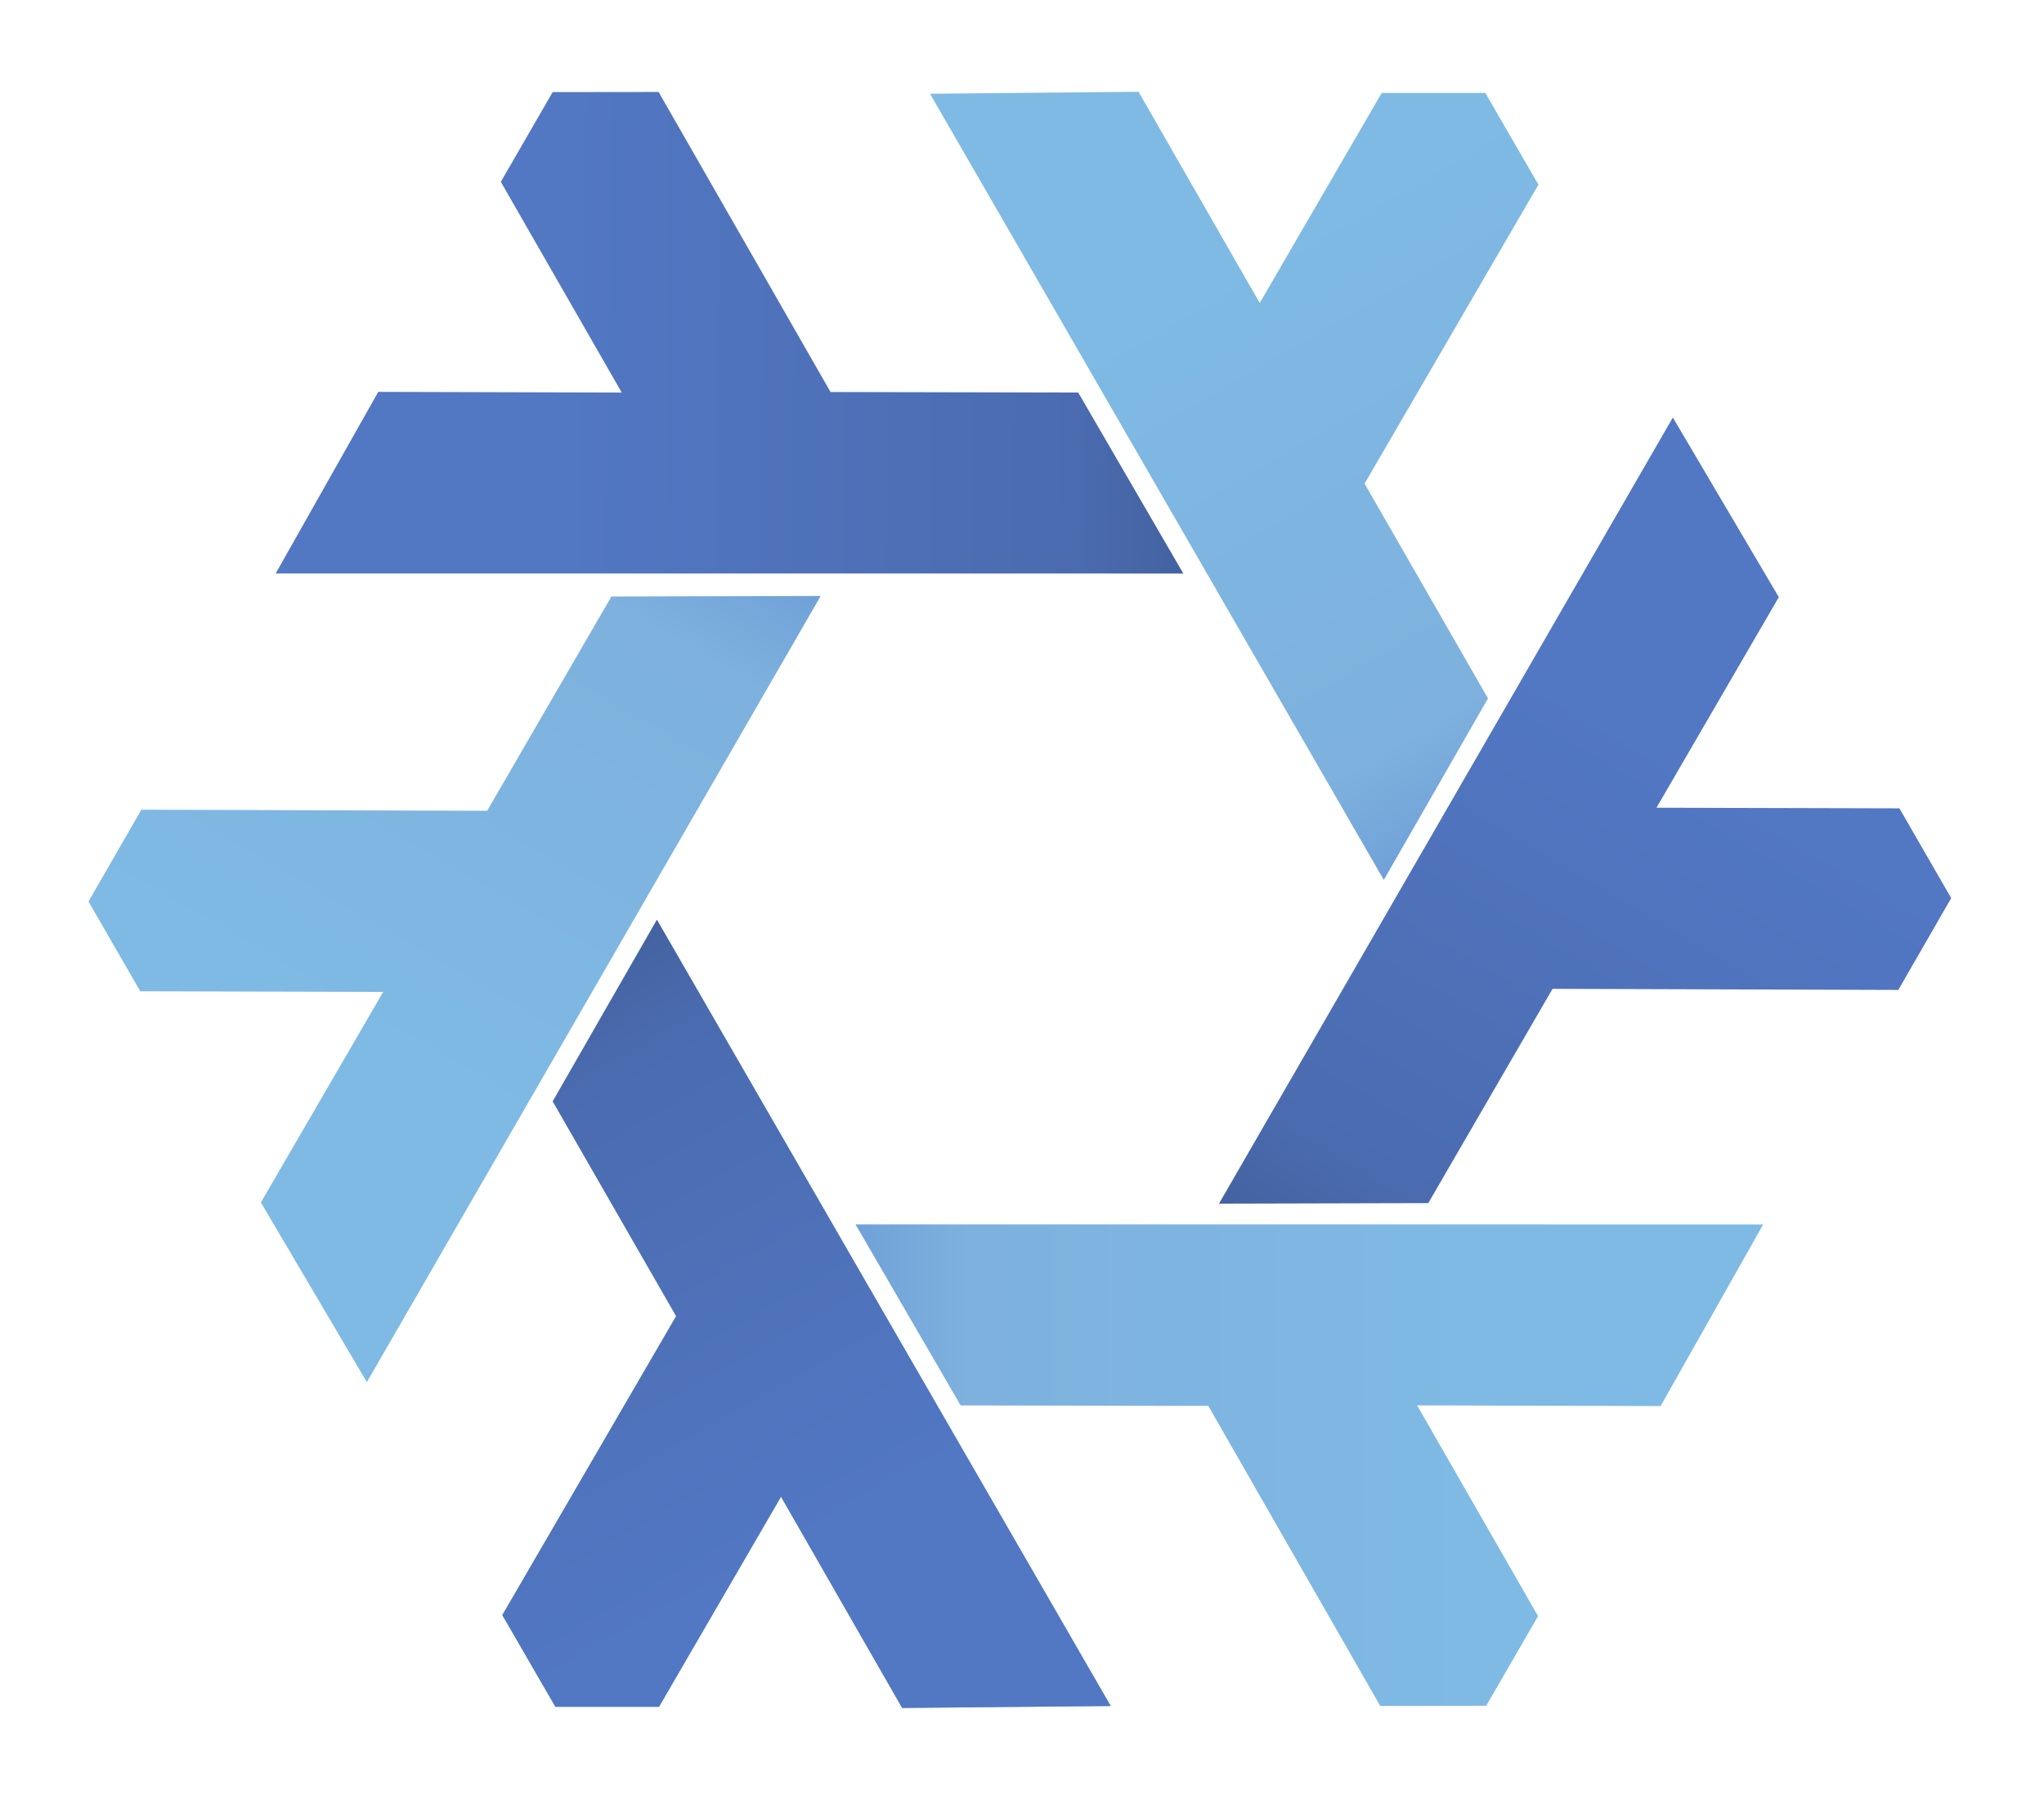
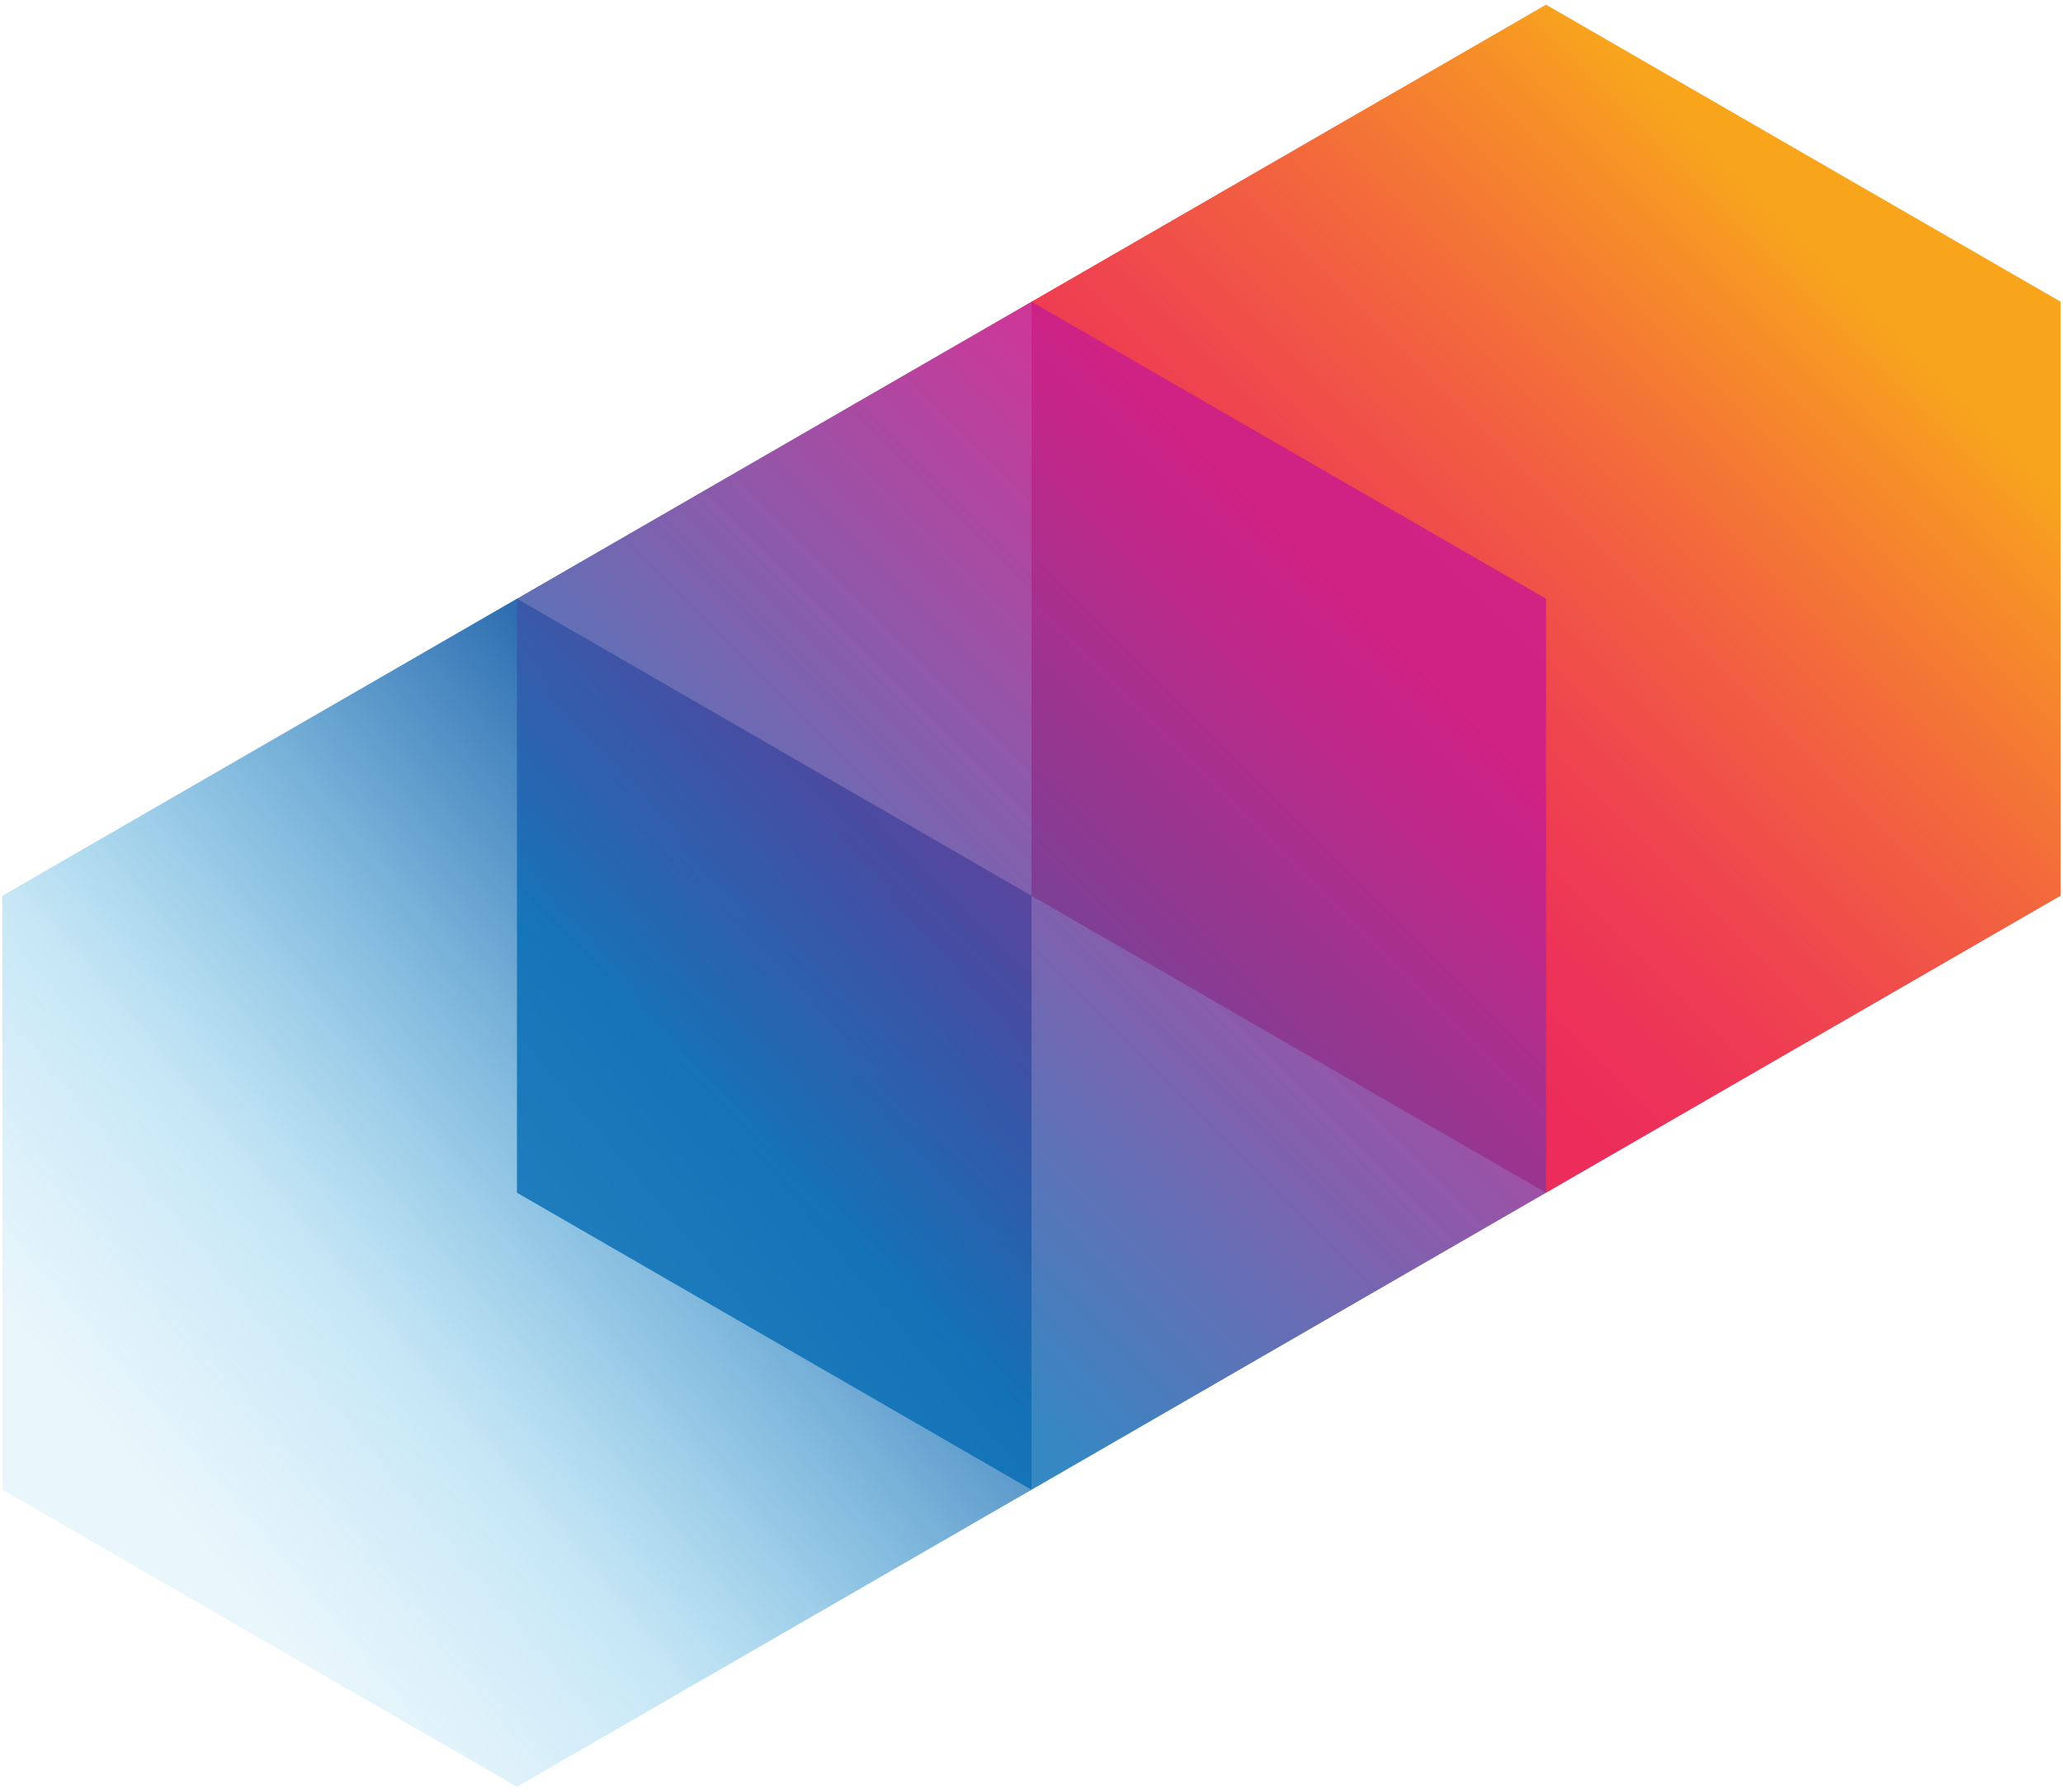
- <svg xmlns="http://www.w3.org/2000/svg" xmlns:xlink="http://www.w3.org/1999/xlink" width="587.11" height="516.604" viewBox="0 0 550.416 484.317">
+ <svg xmlns="http://www.w3.org/2000/svg" width="426" height="370" fill="none">
+   <path fill="url(#a)" d="M425.5 185V62.31L319.25.97 213 62.31V185l106.25 61.35L425.5 185Z" />
+   <path fill="url(#b)" d="M213 307.69V185l-106.25-61.35L.5 185v122.69l106.25 61.34L213 307.69Z" />
+   <path fill="url(#c)" d="M319.26 246.34V123.65L213 62.31l-106.25 61.34v122.69L213 307.69l106.26-61.35Z" />
  <defs>
-     <linearGradient id="a">
-       <stop offset="0" style="stop-color:#699ad7;stop-opacity:1" />
-       <stop offset=".243" style="stop-color:#7eb1dd;stop-opacity:1" />
-       <stop offset="1" style="stop-color:#7ebae4;stop-opacity:1" />
+     <linearGradient id="a" x1="403.046" x2="235.449" y1="39.859" y2="207.456" gradientUnits="userSpaceOnUse">
+       <stop offset=".114" stop-color="#F8A51C" />
+       <stop offset=".207" stop-color="#F68E28" />
+       <stop offset=".397" stop-color="#F2643E" />
+       <stop offset=".569" stop-color="#EF454E" />
+       <stop offset=".715" stop-color="#ED3358" />
+       <stop offset=".818" stop-color="#EC2C5B" />
    </linearGradient>
-     <linearGradient id="b">
-       <stop offset="0" style="stop-color:#415e9a;stop-opacity:1" />
-       <stop offset=".232" style="stop-color:#4a6baf;stop-opacity:1" />
-       <stop offset="1" style="stop-color:#5277c3;stop-opacity:1" />
+     <linearGradient id="b" x1="199.31" x2="14.194" y1="168.677" y2="324.008" gradientUnits="userSpaceOnUse">
+       <stop offset=".078" stop-color="#0D4D9C" />
+       <stop offset=".258" stop-color="#1162AC" stop-opacity=".773" />
+       <stop offset=".628" stop-color="#1C98D4" stop-opacity=".308" />
+       <stop offset=".675" stop-color="#1E9FD9" stop-opacity=".248" />
+       <stop offset=".903" stop-color="#28AAE1" stop-opacity=".1" />
    </linearGradient>
-     <linearGradient xlink:href="#a" id="c" x1="200.597" x2="290.087" y1="351.411" y2="506.188" gradientTransform="translate(70.65 -1055.151)" gradientUnits="userSpaceOnUse" />
-     <linearGradient xlink:href="#b" id="e" x1="-584.199" x2="-496.297" y1="782.336" y2="937.714" gradientTransform="translate(864.696 -1491.34)" gradientUnits="userSpaceOnUse" />
+     <linearGradient id="c" x1="296.803" x2="129.205" y1="101.198" y2="268.795" gradientUnits="userSpaceOnUse">
+       <stop offset=".119" stop-color="#CD1E8B" stop-opacity=".9" />
+       <stop offset=".223" stop-color="#B52790" stop-opacity=".885" />
+       <stop offset=".445" stop-color="#783E9C" stop-opacity=".854" />
+       <stop offset=".762" stop-color="#1762AF" stop-opacity=".809" />
+       <stop offset=".826" stop-color="#036AB3" stop-opacity=".8" />
+     </linearGradient>
  </defs>
-   <g style="display:inline;opacity:1" transform="translate(-132.651 958.04)">
-     <path id="d" d="m309.549-710.388 122.197 211.675-56.157.527-32.624-56.87-32.856 56.566-27.903-.011-14.29-24.69 46.81-80.49-33.23-57.826z" style="opacity:1;fill:url(#c);fill-opacity:1;fill-rule:evenodd;stroke:none;stroke-width:3;stroke-linecap:butt;stroke-linejoin:round;stroke-miterlimit:4;stroke-dasharray:none;stroke-opacity:1" />
-     <use xlink:href="#d" width="100%" height="100%" transform="rotate(60 407.112 -715.787)" />
-     <use xlink:href="#d" width="100%" height="100%" transform="rotate(-60 407.312 -715.7)" />
-     <use xlink:href="#d" width="100%" height="100%" transform="rotate(180 407.419 -715.756)" />
-     <path id="f" d="m309.549-710.388 122.197 211.675-56.157.527-32.624-56.87-32.856 56.566-27.903-.011-14.29-24.69 46.81-80.49-33.23-57.826z" style="color:#000;clip-rule:nonzero;display:inline;overflow:visible;visibility:visible;opacity:1;isolation:auto;mix-blend-mode:normal;color-interpolation:sRGB;color-interpolation-filters:linearRGB;solid-color:#000;solid-opacity:1;fill:url(#e);fill-opacity:1;fill-rule:evenodd;stroke:none;stroke-width:3;stroke-linecap:butt;stroke-linejoin:round;stroke-miterlimit:4;stroke-dasharray:none;stroke-dashoffset:0;stroke-opacity:1;color-rendering:auto;image-rendering:auto;shape-rendering:auto;text-rendering:auto;enable-background:accumulate" />
-     <use xlink:href="#f" width="100%" height="100%" style="display:inline" transform="rotate(120 407.34 -716.084)" />
-     <use xlink:href="#f" width="100%" height="100%" style="display:inline" transform="rotate(-120 407.288 -715.87)" />
-   </g>
</svg>
